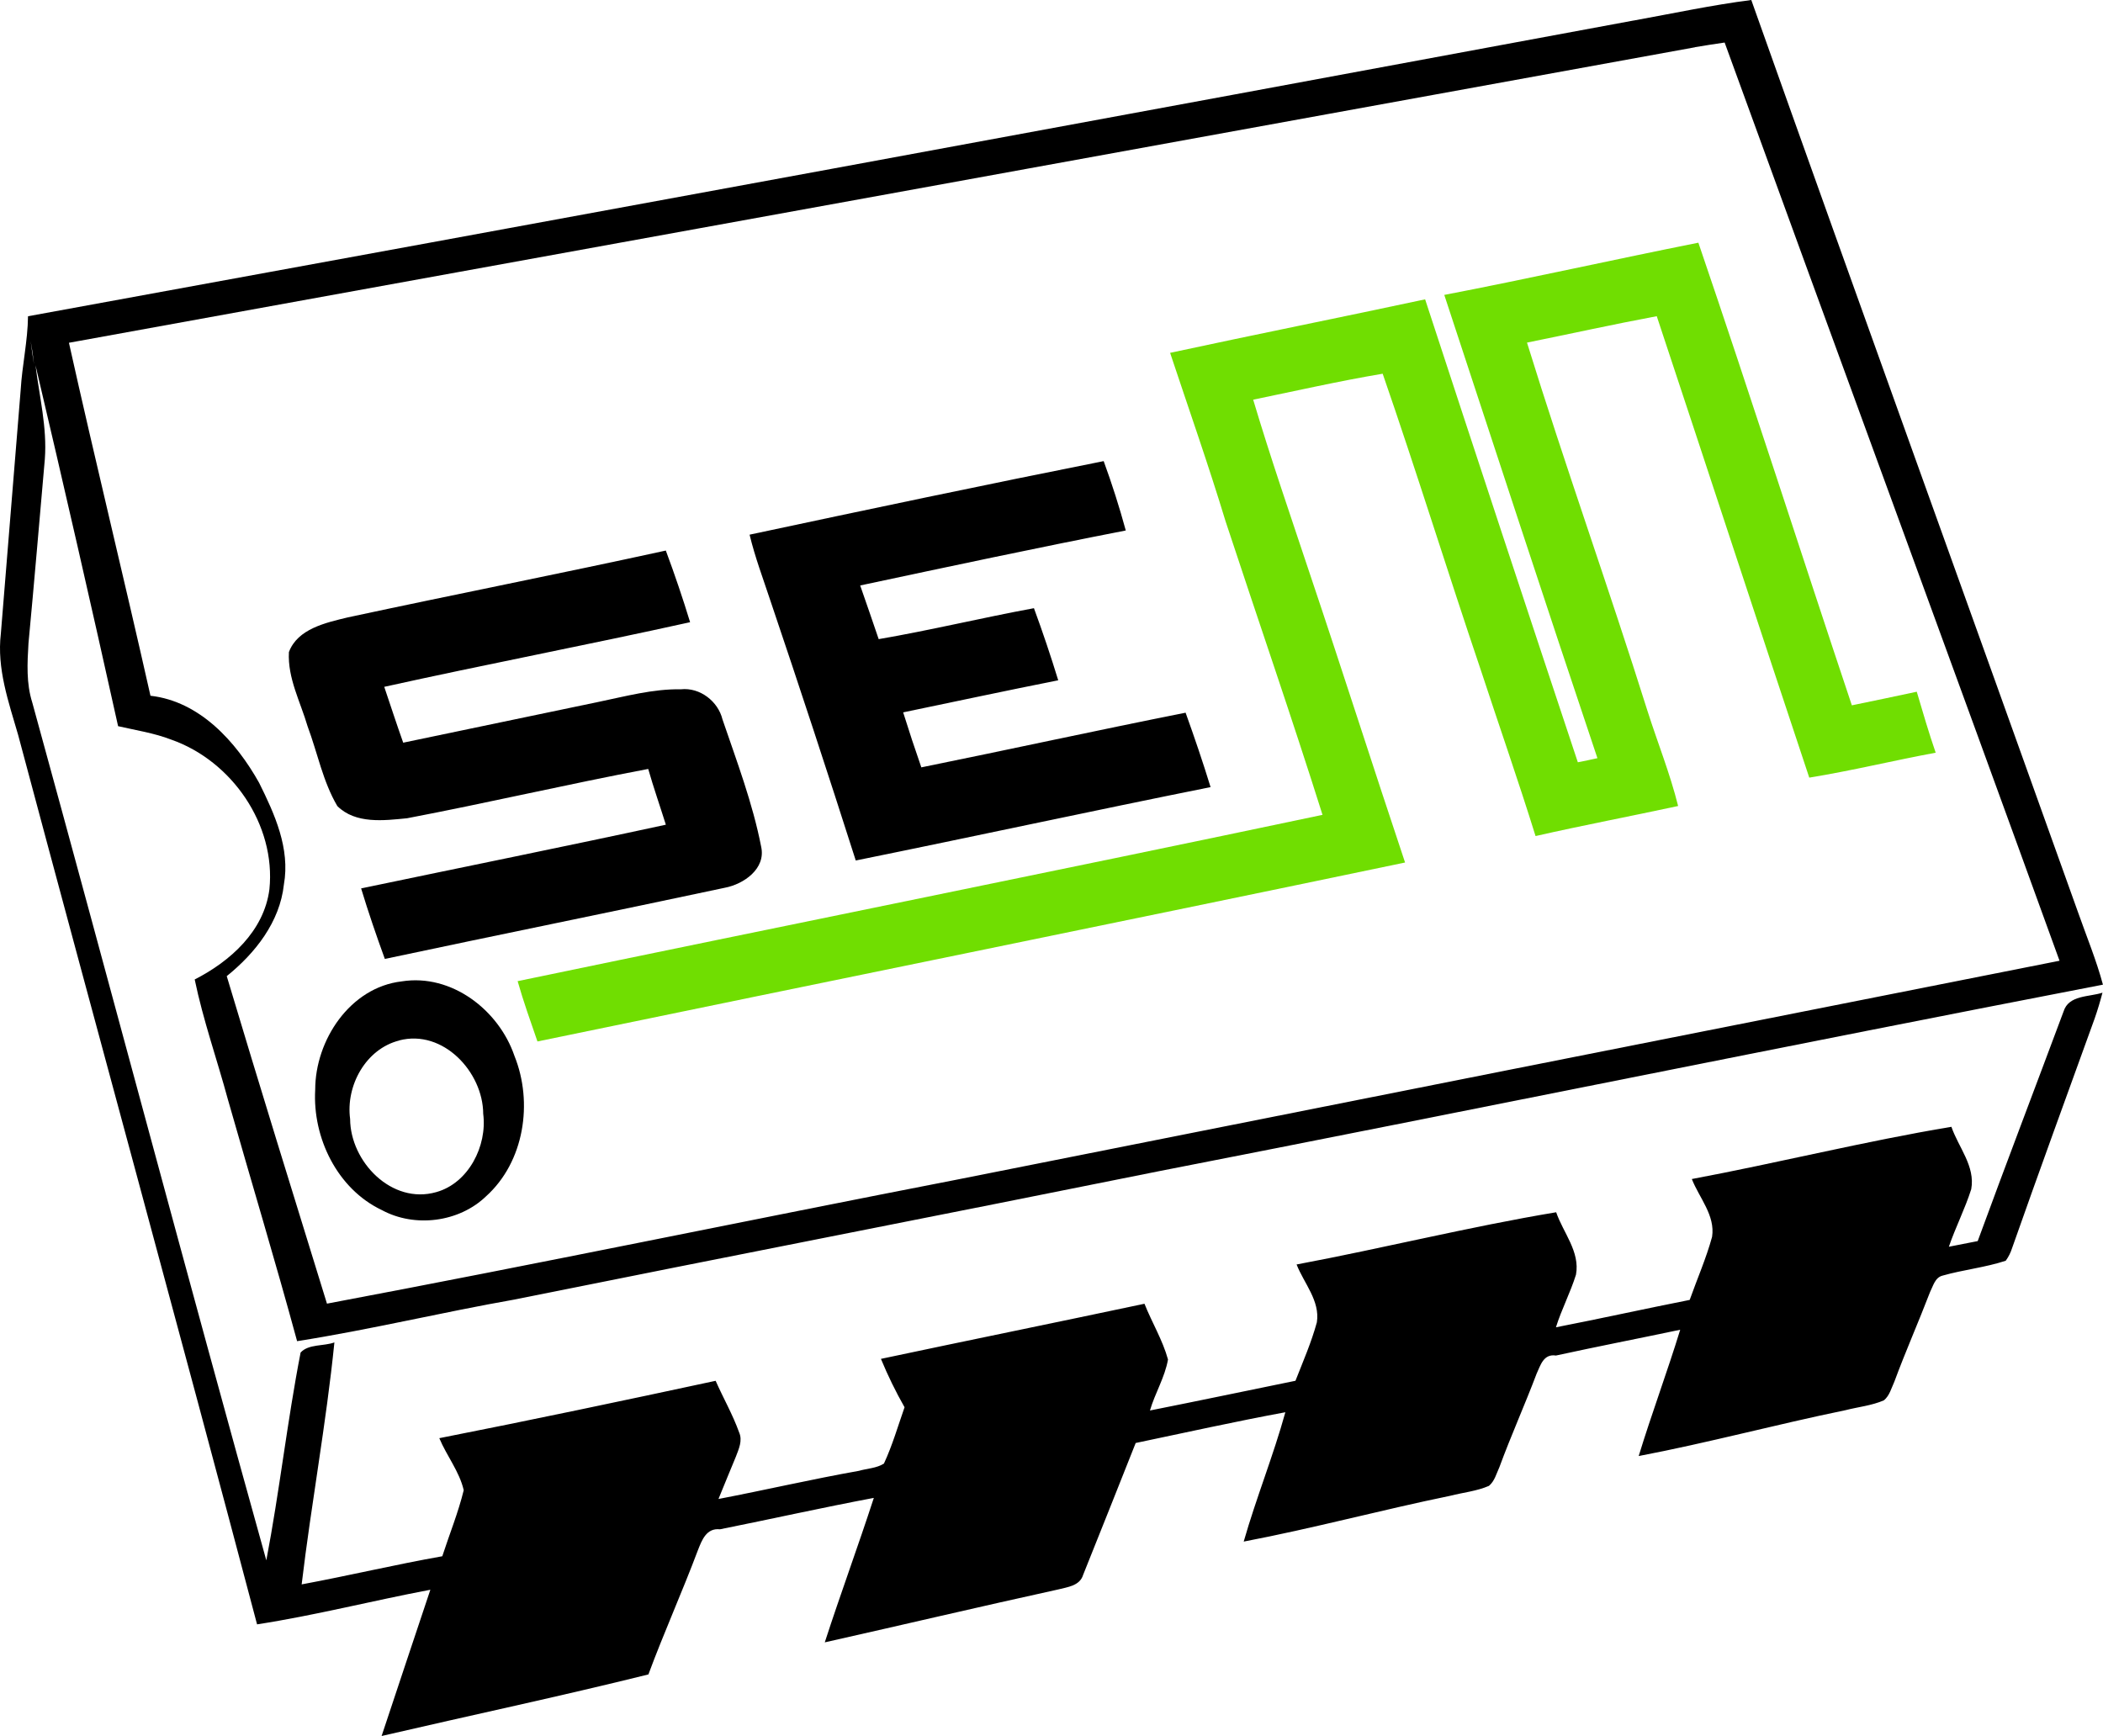
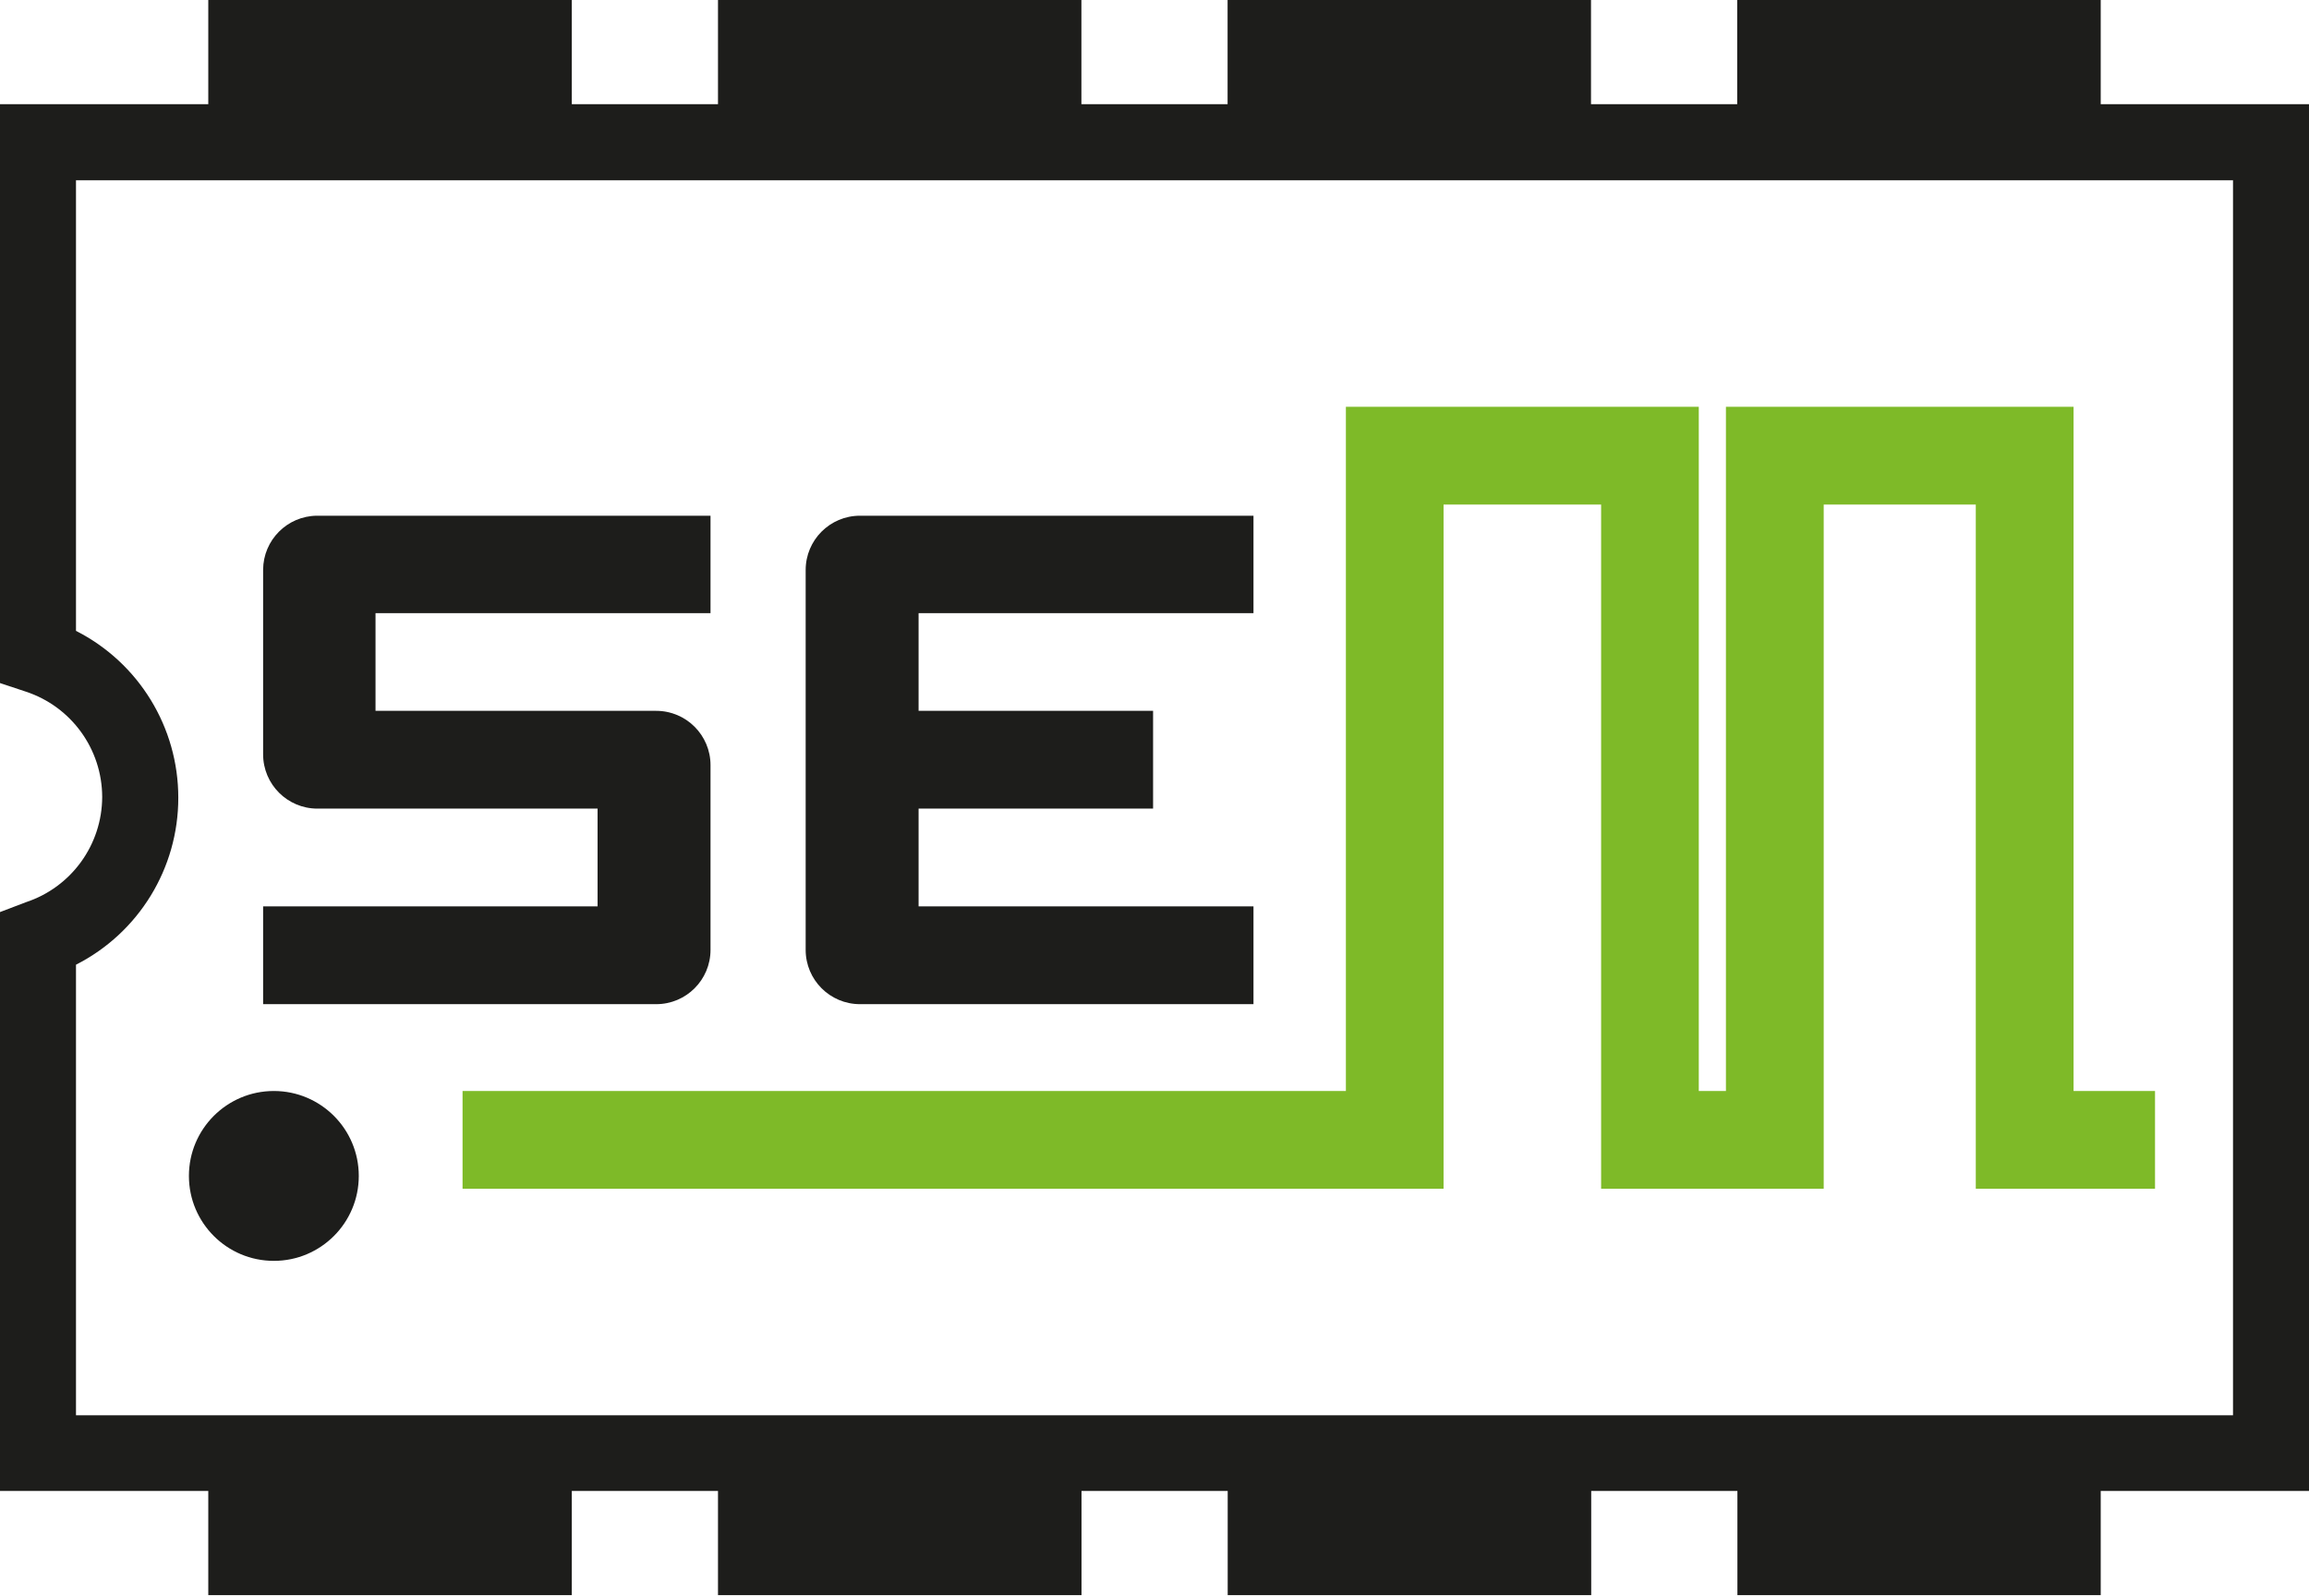
- <svg xmlns="http://www.w3.org/2000/svg" viewBox="0 0 636.63 525.56">
-   <path d="M494.54 6.22C506.4 4.07 518.19 1.54 530.16 0c32.75 92.24 66.06 184.29 99 276.45 2.54 7.2 5.47 14.29 7.45 21.67C541.2 316.56 446 336 350.58 354.65c-64.92 13.09-129.93 25.72-194.85 38.81-22 3.87-43.72 9.14-65.79 12.6-6.65-24.47-14-48.74-20.94-73.14-3.29-12.14-7.49-24-10.06-36.37 10.79-5.51 21-14.65 22.62-27.32 2-19.56-11.4-38.88-29.73-45.3-5.17-2-10.7-2.83-16.08-4.07a8466.92 8466.92 0 0 0-25-109.27c1.16 9.46 3.55 18.83 2.82 28.45-1.63 18.58-3.2 37.17-4.95 55.75-.36 6-.69 12.13 1.15 17.91C33.54 299.22 56.53 386 80.62 472.42c4-20.88 6.32-42.07 10.38-62.92 2.43-2.64 7-1.87 10.23-3.06-2.47 24.52-7 48.79-9.91 73.26 14.24-2.64 28.32-6 42.57-8.52 2.17-6.68 4.83-13.2 6.49-20-1.3-5.66-5.17-10.41-7.39-15.75 27.94-5.5 55.81-11.38 83.65-17.37 2.31 5.24 5.19 10.24 7.12 15.64 1.08 2.46-.11 5-1 7.35-1.75 4.26-3.53 8.51-5.26 12.79 14.2-2.72 28.29-6 42.51-8.52 2.48-.72 5.33-.77 7.58-2.2 2.55-5.5 4.24-11.34 6.24-17.05a130.4 130.4 0 0 1-7.15-14.65c26.57-5.64 53.2-11.05 79.78-16.69 2.24 5.66 5.51 11 7.12 16.88-.94 5.4-3.94 10.19-5.46 15.44 14.7-2.92 29.36-6 44.05-9 2.29-5.85 4.83-11.64 6.48-17.71 1-6.5-3.89-11.77-6.14-17.5 26.27-4.92 52.23-11.42 78.58-15.81 2.13 6.2 7.28 11.94 6 18.89-1.69 5.43-4.37 10.51-6.07 15.94 13.52-2.63 27-5.63 40.49-8.29 2.26-6.36 5-12.59 6.78-19.1 1-6.5-3.88-11.77-6.13-17.5 26.26-4.92 52.23-11.42 78.58-15.81 2.13 6.2 7.28 11.94 6 18.89-1.88 5.94-4.75 11.52-6.77 17.42q4.35-.87 8.73-1.71c8.52-23.23 17.35-46.35 26-69.54 1.55-5 7.72-4.33 11.77-5.67-.69 2.64-1.47 5.26-2.37 7.83-8.38 23.16-16.82 46.29-25 69.53a13.15 13.15 0 0 1-1.92 3.8c-6.24 2.06-12.84 2.71-19.14 4.51-2.28.57-2.85 3.19-3.78 5-3.48 9.08-7.43 18-10.79 27.1-.9 1.94-1.45 4.24-3.16 5.65-3.71 1.61-7.81 2-11.7 3-20.92 4.3-41.56 9.88-62.54 13.87 3.93-12.84 8.63-25.41 12.57-38.24-12.53 2.64-25.11 5.08-37.62 7.81-3.78-.59-4.68 3-5.85 5.5-3.59 9.5-7.76 18.76-11.27 28.31-.9 1.94-1.45 4.24-3.16 5.65-3.71 1.61-7.81 2-11.7 3-20.92 4.3-41.56 9.88-62.54 13.87 3.77-13.19 8.95-25.94 12.61-39.16-15.16 2.8-30.22 6.15-45.31 9.31q-7.92 20-15.9 39.9c-1 3.35-4.71 3.71-7.63 4.46-23.57 5.17-47 10.7-70.59 16 4.75-14.65 10.09-29.1 14.85-43.74-15.57 2.93-31 6.39-46.58 9.51-4.12-.46-5.49 3.34-6.66 6.29-4.75 12.65-10.31 25-15 37.65-26.82 6.66-53.85 12.39-80.77 18.64 4.87-14.78 9.86-29.51 14.76-44.28-17.52 3.31-34.83 7.76-52.46 10.48-23.76-89.89-48.35-179.51-72.33-269.29-2.89-10-6.49-20.07-5.23-30.69l6-73.75c.44-7.48 2.14-14.83 2.22-22.32q243.08-44.41 486-89.53m18.6 8.1Q267 59.12 20.87 103.78c7.94 35.69 16.66 71.2 24.68 106.87 14.92 1.68 25.91 13.91 32.87 26.32 4.74 9.51 9.46 19.94 7.52 30.84-1.22 11.33-8.68 20.79-17.3 27.73 9.91 33.12 20.13 66.13 30.34 99.16 63.75-12 127.28-25.22 191-37.61q166.72-33.19 333.49-66.21c-33.6-92.73-67.67-185.27-101.38-278-3 .44-6 .89-8.95 1.4m-503.85 89c.29 2.32.6 4.67 1 7a86.7 86.7 0 0 0-1-7z" />
-   <path d="M226.92 161.88c35.69-7.61 71.4-15.15 107.19-22.27a262.8 262.8 0 0 1 6.69 21c-26.87 5.24-53.63 10.95-80.4 16.65 1.91 5.4 3.74 10.83 5.6 16.25 15.76-2.7 31.3-6.48 47-9.37a417.43 417.43 0 0 1 7.35 21.83c-15.68 3.11-31.3 6.47-46.94 9.71a522.7 522.7 0 0 0 5.5 16.65c26.68-5.41 53.27-11.24 80-16.55 2.68 7.45 5.25 15 7.56 22.53-35.85 7.19-71.58 14.95-107.41 22.22a4895.13 4895.13 0 0 0-25.88-78.78c-2.18-6.59-4.64-13.11-6.26-19.87zm-121.7 25.06c32.08-6.9 64.28-13.24 96.34-20.25q4 10.73 7.35 21.69c-30.8 6.83-61.79 12.75-92.59 19.57 1.9 5.64 3.75 11.3 5.74 16.91 19.64-4.14 39.3-8.17 58.94-12.31 8.31-1.71 16.61-4 25.17-3.86 5.72-.6 11.21 3.63 12.55 9.14 4.33 12.69 9.14 25.37 11.71 38.56 1.46 6.65-5.3 11.31-11 12.39-34.28 7.32-68.64 14.26-102.93 21.55-2.57-7.06-5-14.16-7.18-21.35 30.75-6.44 61.55-12.64 92.25-19.29-1.77-5.64-3.72-11.21-5.34-16.88-24.4 4.61-48.6 10.28-73 14.93-7 .69-15.58 1.79-21.11-3.69-4.39-7.45-6-16.11-9-24.13-2.15-7.38-6.09-14.59-5.66-22.49 2.62-7.07 11.24-8.91 17.76-10.49zm16.39 110.19c15.07-2.4 29.38 8.66 34.12 22.54 5.71 14.15 3 32.1-8.61 42.55-8.2 7.87-21.56 9.55-31.53 4.15-13.49-6.4-21-21.89-20.17-36.44 0-15 10.56-31 26.19-32.8m-.76 17.9c-10.14 2.55-16.22 13.71-14.86 23.76.06 12.93 12.59 26 26.08 22.14 9.77-2.72 15.47-14 14.21-23.7-.06-12.65-12.14-25.69-25.43-22.23z" />
-   <path d="M437.22 89.29c25.7-4.94 51.25-10.7 76.92-15.81C530 120 545 166.9 560.6 213.55c6.56-1.31 13.1-2.75 19.65-4.12 1.82 6.18 3.63 12.37 5.73 18.46-12.78 2.37-25.43 5.46-38.27 7.55-15.51-46.53-30.71-93.15-46.17-139.71-13.14 2.46-26.19 5.35-39.28 8 11.55 37.37 24.74 74.18 36.46 111.47 3.06 9.62 6.85 19 9.29 28.83-14.37 3.1-28.82 5.84-43.16 9.1-5.26-16.89-11.09-33.58-16.61-50.37-10.09-29.81-19.38-59.88-29.67-89.61-13.15 2.21-26.15 5.17-39.2 7.86 5.32 17.85 11.42 35.45 17.29 53.13 9.74 28.94 19 58.06 28.69 87-87.5 18.27-175.11 36.07-262.65 54.18-2.09-6.06-4.25-12.09-6-18.26 81.2-16.89 162.51-33.24 243.66-50.35-9.38-29.76-19.6-59.25-29.35-88.88-5.2-17.13-11.14-34-16.79-51 25.7-5.54 51.49-10.7 77.2-16.2q22.94 70.13 46.23 140.16c2-.39 4-.81 5.93-1.24-15.68-46.69-30.97-93.5-46.36-140.26z" fill="#70de01" />
+ <svg xmlns="http://www.w3.org/2000/svg" viewBox="0 0 219.39 151.6">
+   <defs>
+     <style>.b{fill:#1d1d1b}</style>
+   </defs>
+   <path fill="#7eba28" d="M204.76 112.95h-17.03V47.94h-14.45v65.01h-21.15V47.94h-14.97v65.01H43.95v-9.29h83.93V38.65h33.53v65.01h2.58V38.65h33.03v65.01h7.74v9.29z" />
+   <path class="b" d="M119.1 58.26V49H81.71a5.16 5.16 0 0 0-5.16 5.16v36.09a5.16 5.16 0 0 0 5.16 5.16h37.39v-9.29H87.28v-9.29h22.28v-9.29H87.28v-9.28zm-83.42 9.28v-9.28h31.83V49h-37.4A5.16 5.16 0 0 0 25 54.13v17.54a5.16 5.16 0 0 0 5.16 5.16h26.62v9.29H25v9.29h37.35a5.16 5.16 0 0 0 5.16-5.16V72.7a5.16 5.16 0 0 0-5.16-5.16zm31.83-1.29z" />
+   <path class="b" d="M219.39 9.9H199.6V0h-34.54v9.9h-13.89V0h-34.53v9.9h-13.89V0H68.22v9.9H54.33V0H19.79v9.9H0v55l2.47.82a10.56 10.56 0 0 1 7.24 10 10.56 10.56 0 0 1-7.24 10L0 86.66v55h19.79v9.9h34.54v-9.9h13.89v9.9h34.54v-9.9h13.89v9.9h34.54v-9.9h13.89v9.9h34.52v-9.9h19.79zm-7.22 124.57H7.22V91.66a17.77 17.77 0 0 0 9.72-15.86 17.77 17.77 0 0 0-9.72-15.86V17.13h204.95z" />
+   <circle class="b" cx="26.02" cy="111.73" r="8.07" />
</svg>
